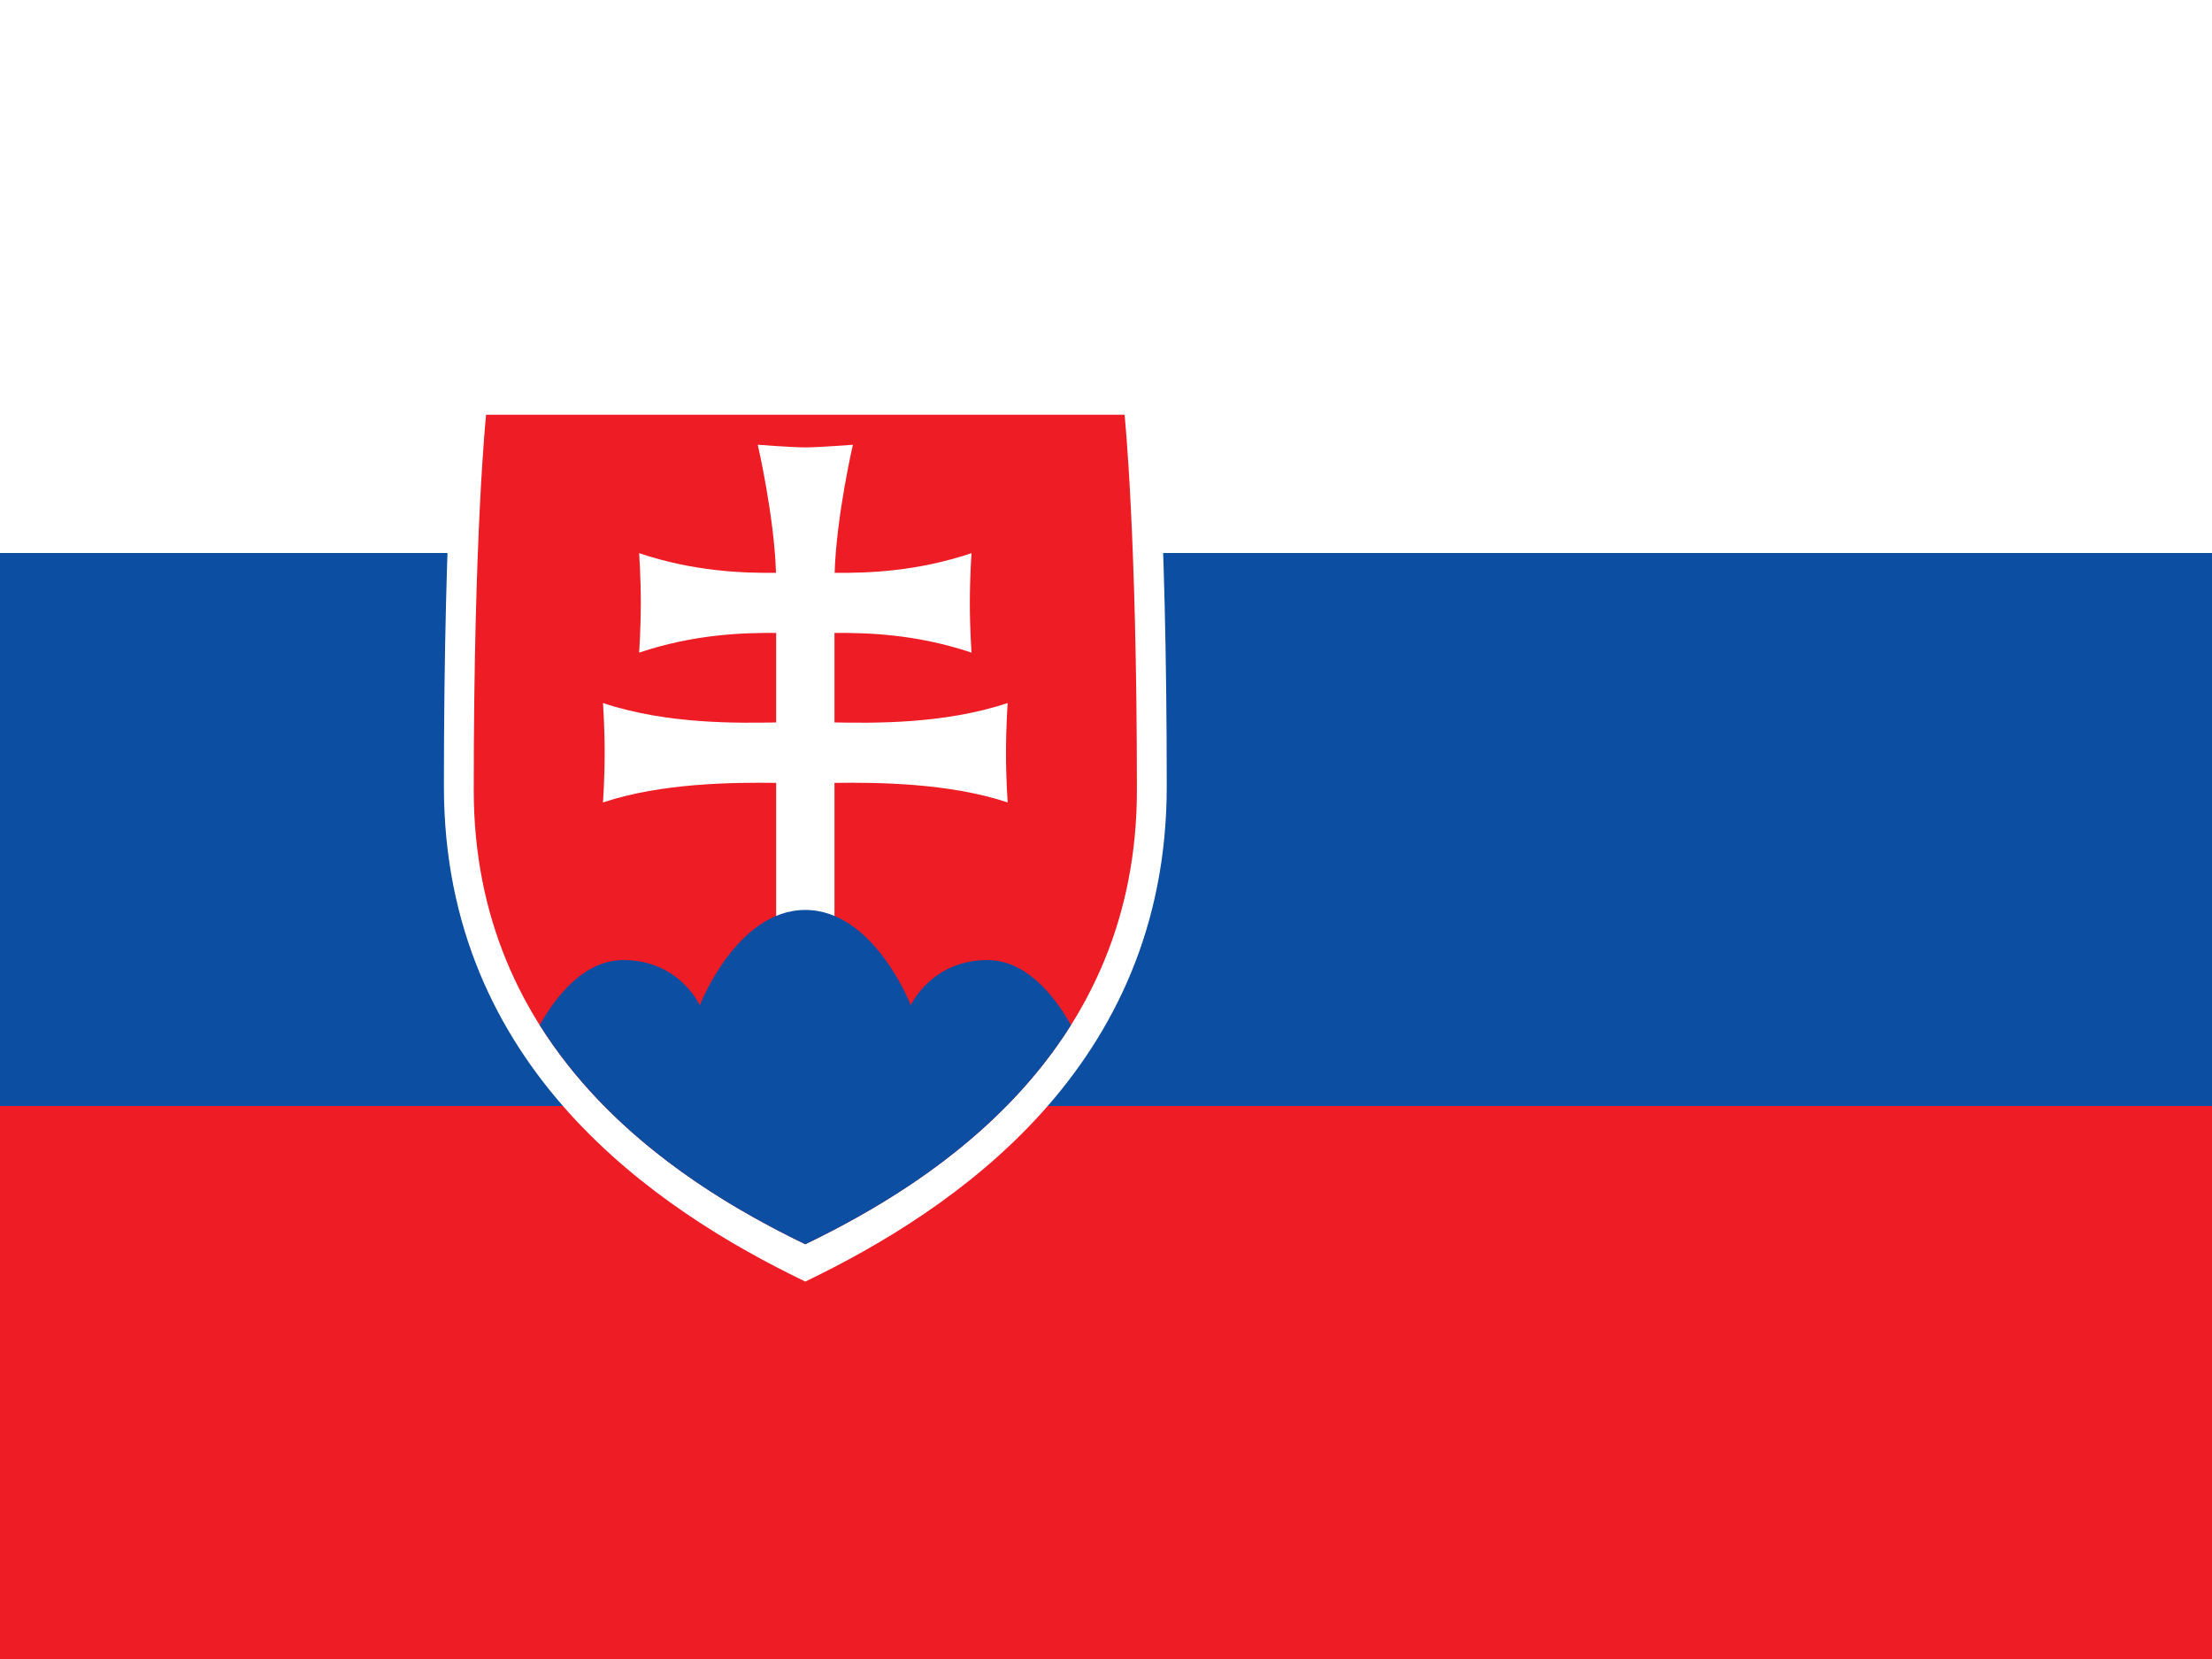
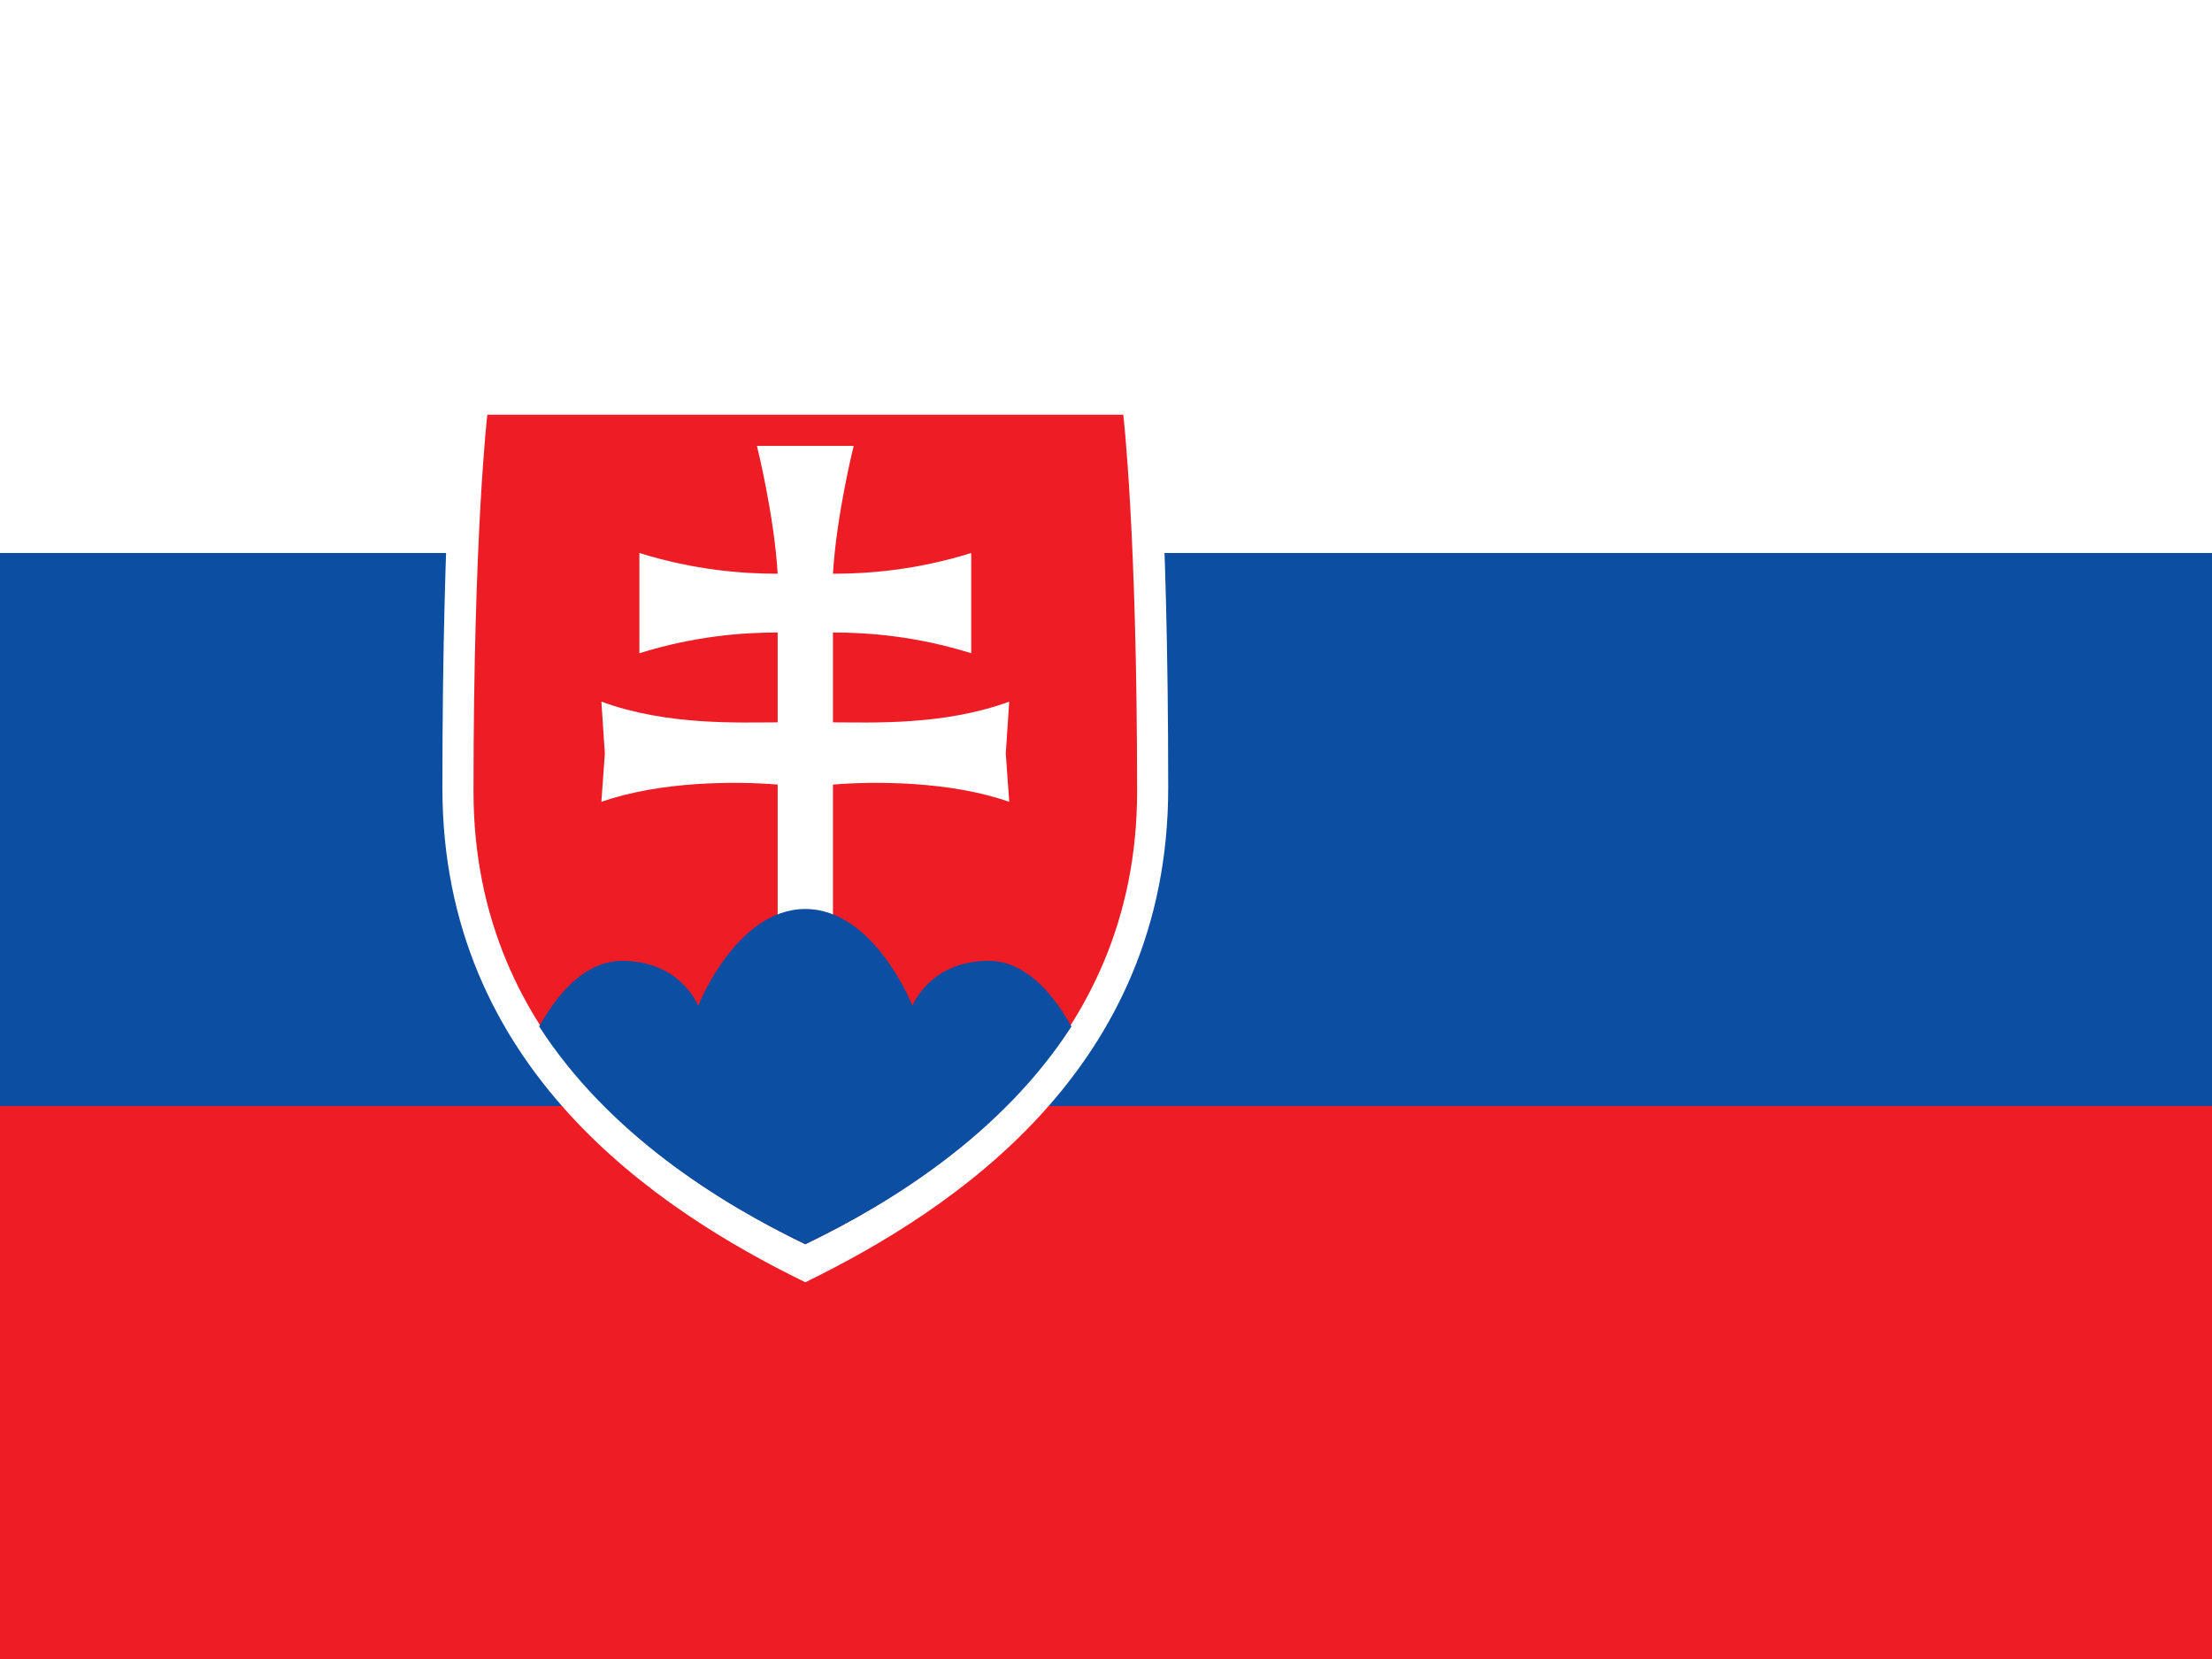
<svg xmlns="http://www.w3.org/2000/svg" height="480" width="640" viewBox="0 0 640 480">
  <path fill="#ee1c25" d="M0 0h640v480H0z" />
  <path fill="#0b4ea2" d="M0 0h640v320H0z" />
  <path fill="#fff" d="M0 0h640v160H0z" />
-   <path d="M233.004 370.8c-43.025-20.724-104.568-61.858-104.568-143.226 0-81.37 3.89-118.374 3.89-118.374h201.358s3.891 37.005 3.891 118.374c0 81.368-61.543 122.502-104.571 143.226z" fill="#fff" />
-   <path d="M233.004 360c-39.472-19.013-95.934-56.75-95.934-131.4 0-74.651 3.57-108.6 3.57-108.6H325.37s3.57 33.95 3.57 108.6c0 74.65-56.462 112.387-95.936 131.4z" fill="#ee1c25" />
-   <path d="M241.446 209.027c10.688.173 31.54.591 50.109-5.622 0 0-.49 6.645-.49 14.385 0 7.742.49 14.386.49 14.386-17.032-5.7-38.064-5.819-50.108-5.666v41.231h-16.883V226.51c-12.044-.153-33.076-.034-50.108 5.665 0 0 .49-6.644.49-14.386 0-7.74-.49-14.384-.49-14.384 18.568 6.213 39.42 5.795 50.108 5.622v-25.894c-9.741-.087-23.779.378-39.65 5.69 0 0 .49-6.645.49-14.386 0-7.74-.49-14.385-.49-14.385 15.848 5.303 29.868 5.776 39.607 5.691-.501-16.398-5.278-37.065-5.278-37.065s9.831.767 13.761.767c3.934 0 13.763-.767 13.763-.767s-4.776 20.667-5.277 37.064c9.739.084 23.759-.388 39.606-5.691 0 0-.49 6.644-.49 14.385 0 7.74.49 14.385.49 14.385-15.87-5.311-29.909-5.776-39.65-5.69v25.894z" fill="#fff" />
-   <path d="M233 263.275c-19.878 0-30.525 27.575-30.525 27.575s-5.907-13.075-22.125-13.075c-10.973 0-19.06 9.761-24.2 18.8C176.113 328.34 207.964 347.941 233 360c25.039-12.06 56.91-31.657 76.875-63.425-5.14-9.039-13.227-18.8-24.2-18.8-16.219 0-22.15 13.075-22.15 13.075S252.879 263.275 233 263.275z" fill="#0b4ea2" />
+   <path d="M233 371c-43-21-105-62-105-143 0-82 4-119 4-119h202s4 37 4 119c0 81-62 122-105 143z" fill="#fff" />
+   <path d="M233 360c-39-19-96-57-96-131 0-75 4-109 4-109h184s4 34 4 109c0 74-57 112-96 131z" fill="#ee1c25" />
+   <path d="M241 209c11 0 32 1 51-6l-1 15 1 14c-17-6-39-6-51-5v41h-16v-41c-12-1-34-1-51 5l1-14-1-15c19 7 40 6 51 6v-26c-10 0-24 1-40 6v-29c16 5 30 6 40 6-1-17-6-37-6-37h28s-5 20-6 37c10 0 24-1 40-6v29c-16-5-30-6-40-6v26z" fill="#fff" />
+   <path d="M233 263c-20 0-31 28-31 28s-5-13-22-13c-11 0-19 10-24 19 20 31 52 51 77 63 25-12 57-32 77-63-5-9-13-19-24-19-17 0-22 13-22 13s-11-28-31-28z" fill="#0b4ea2" />
</svg>
